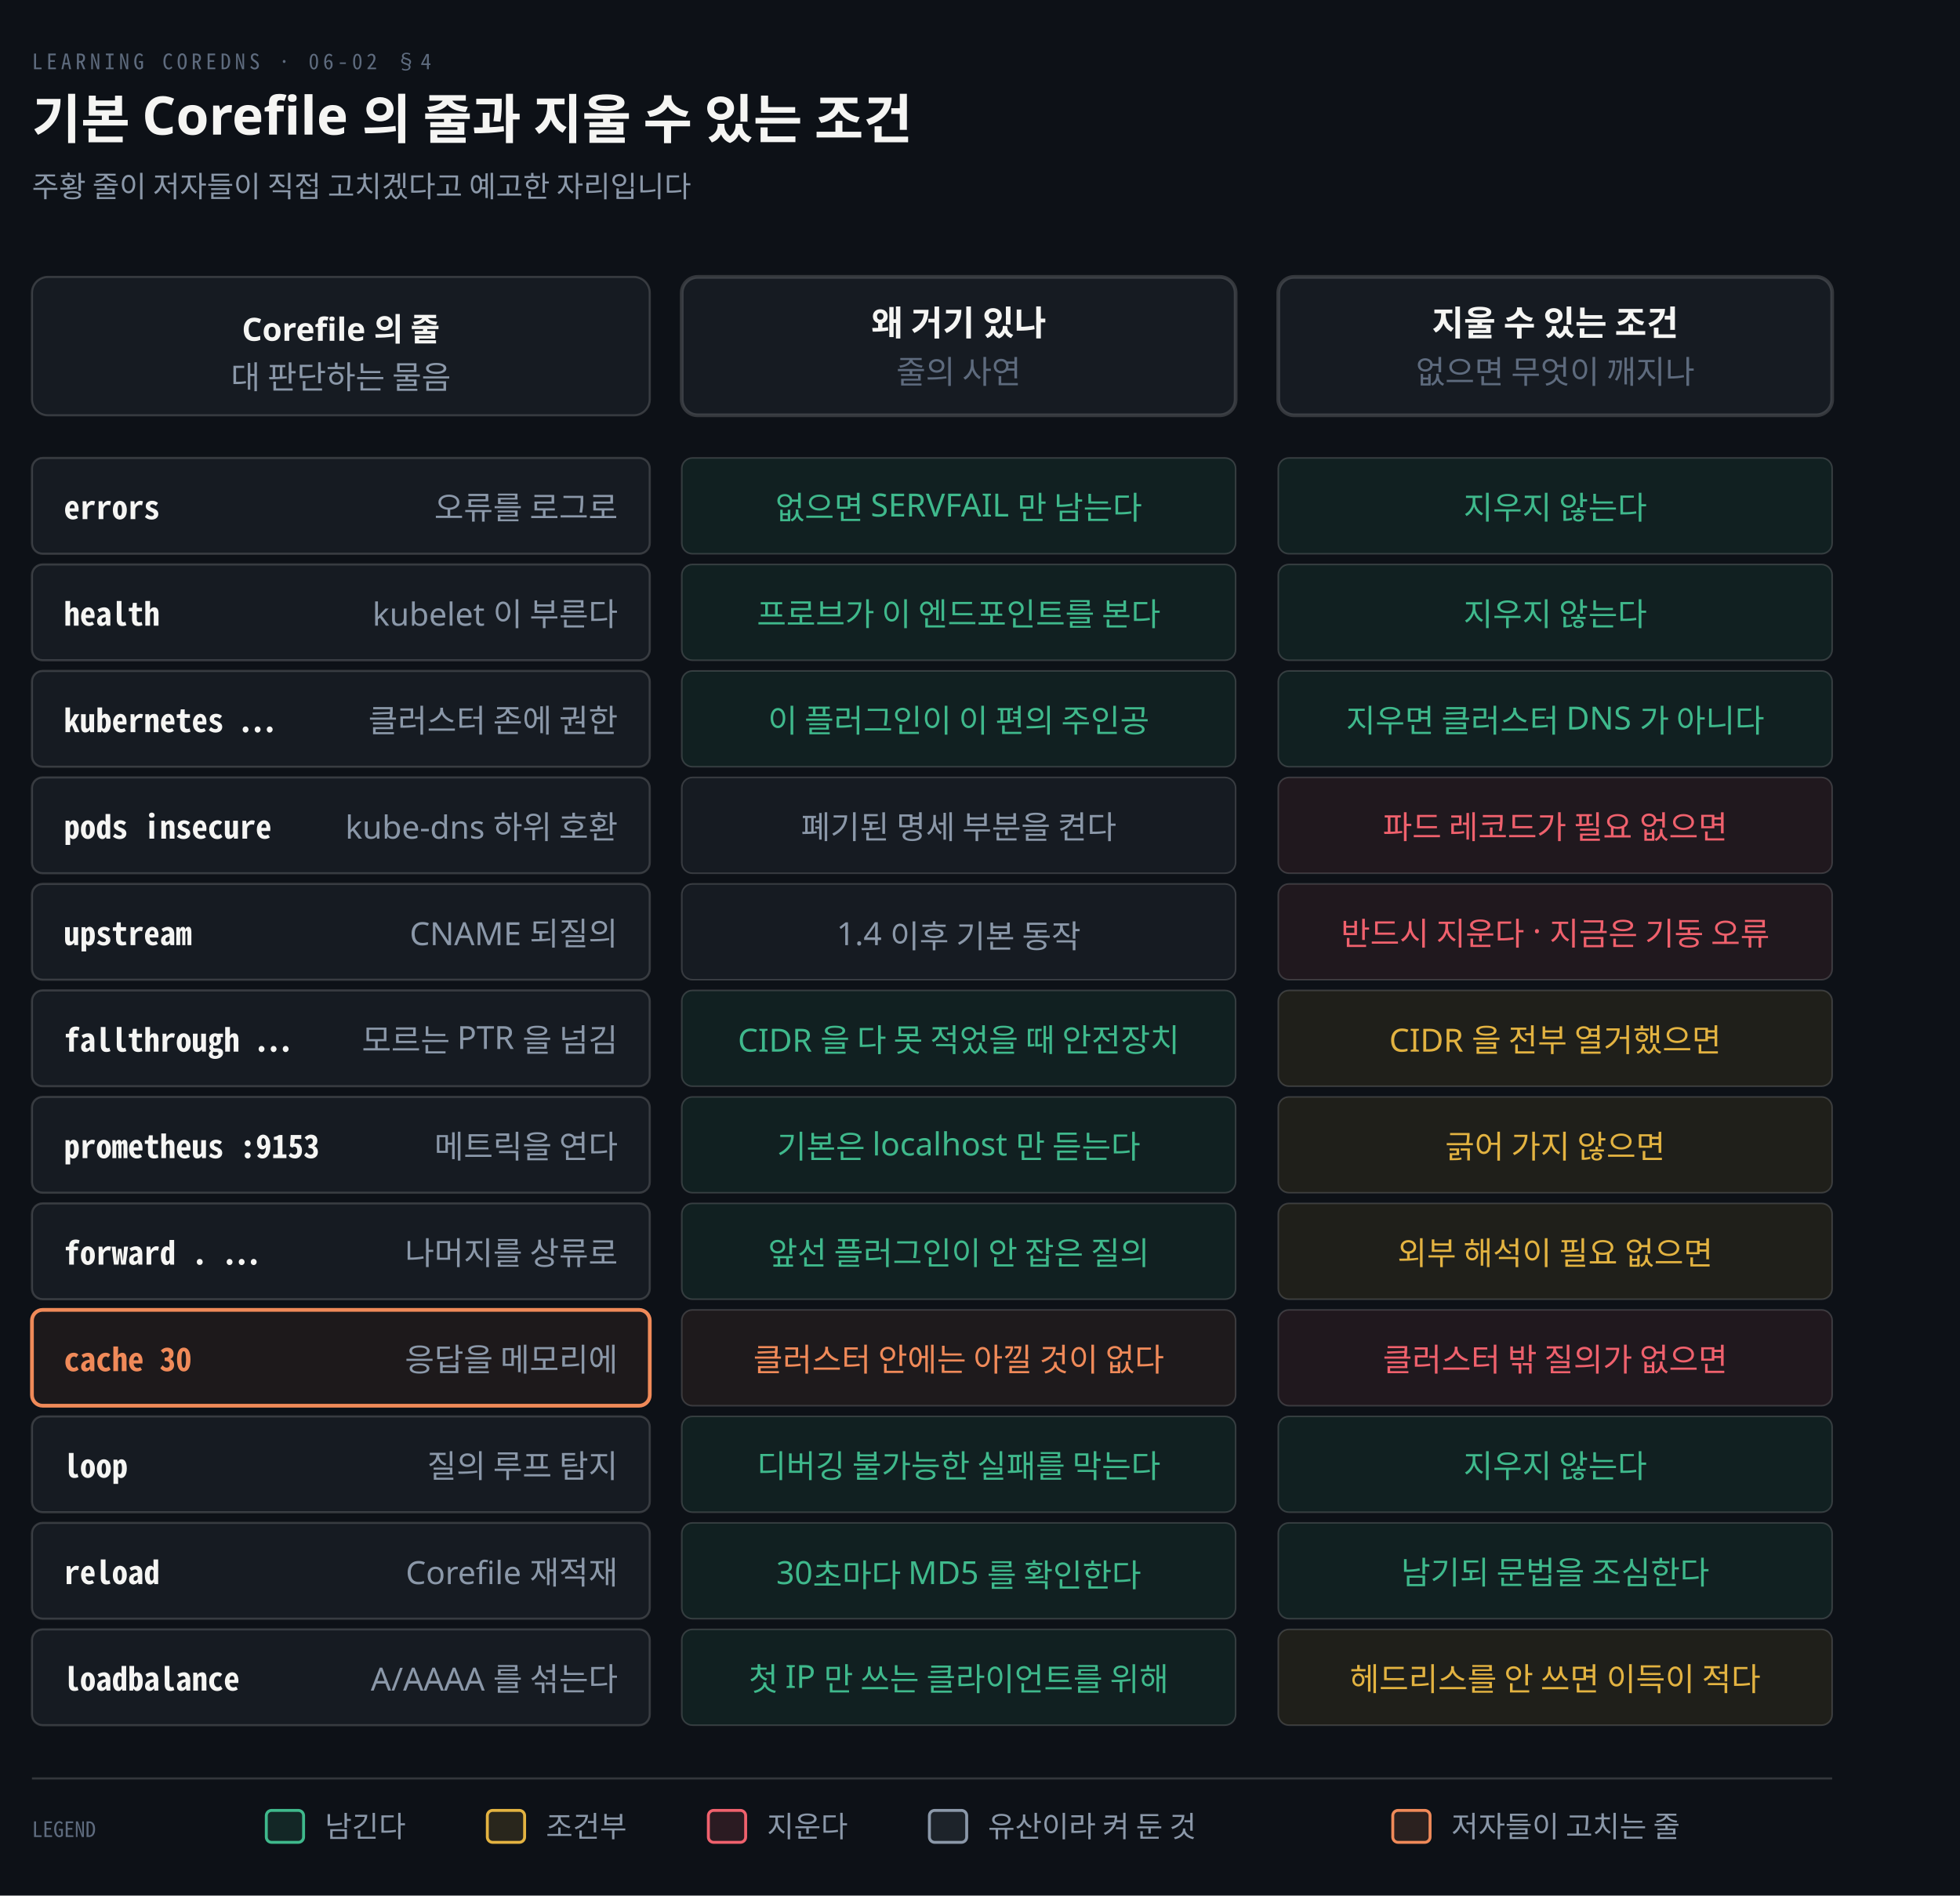
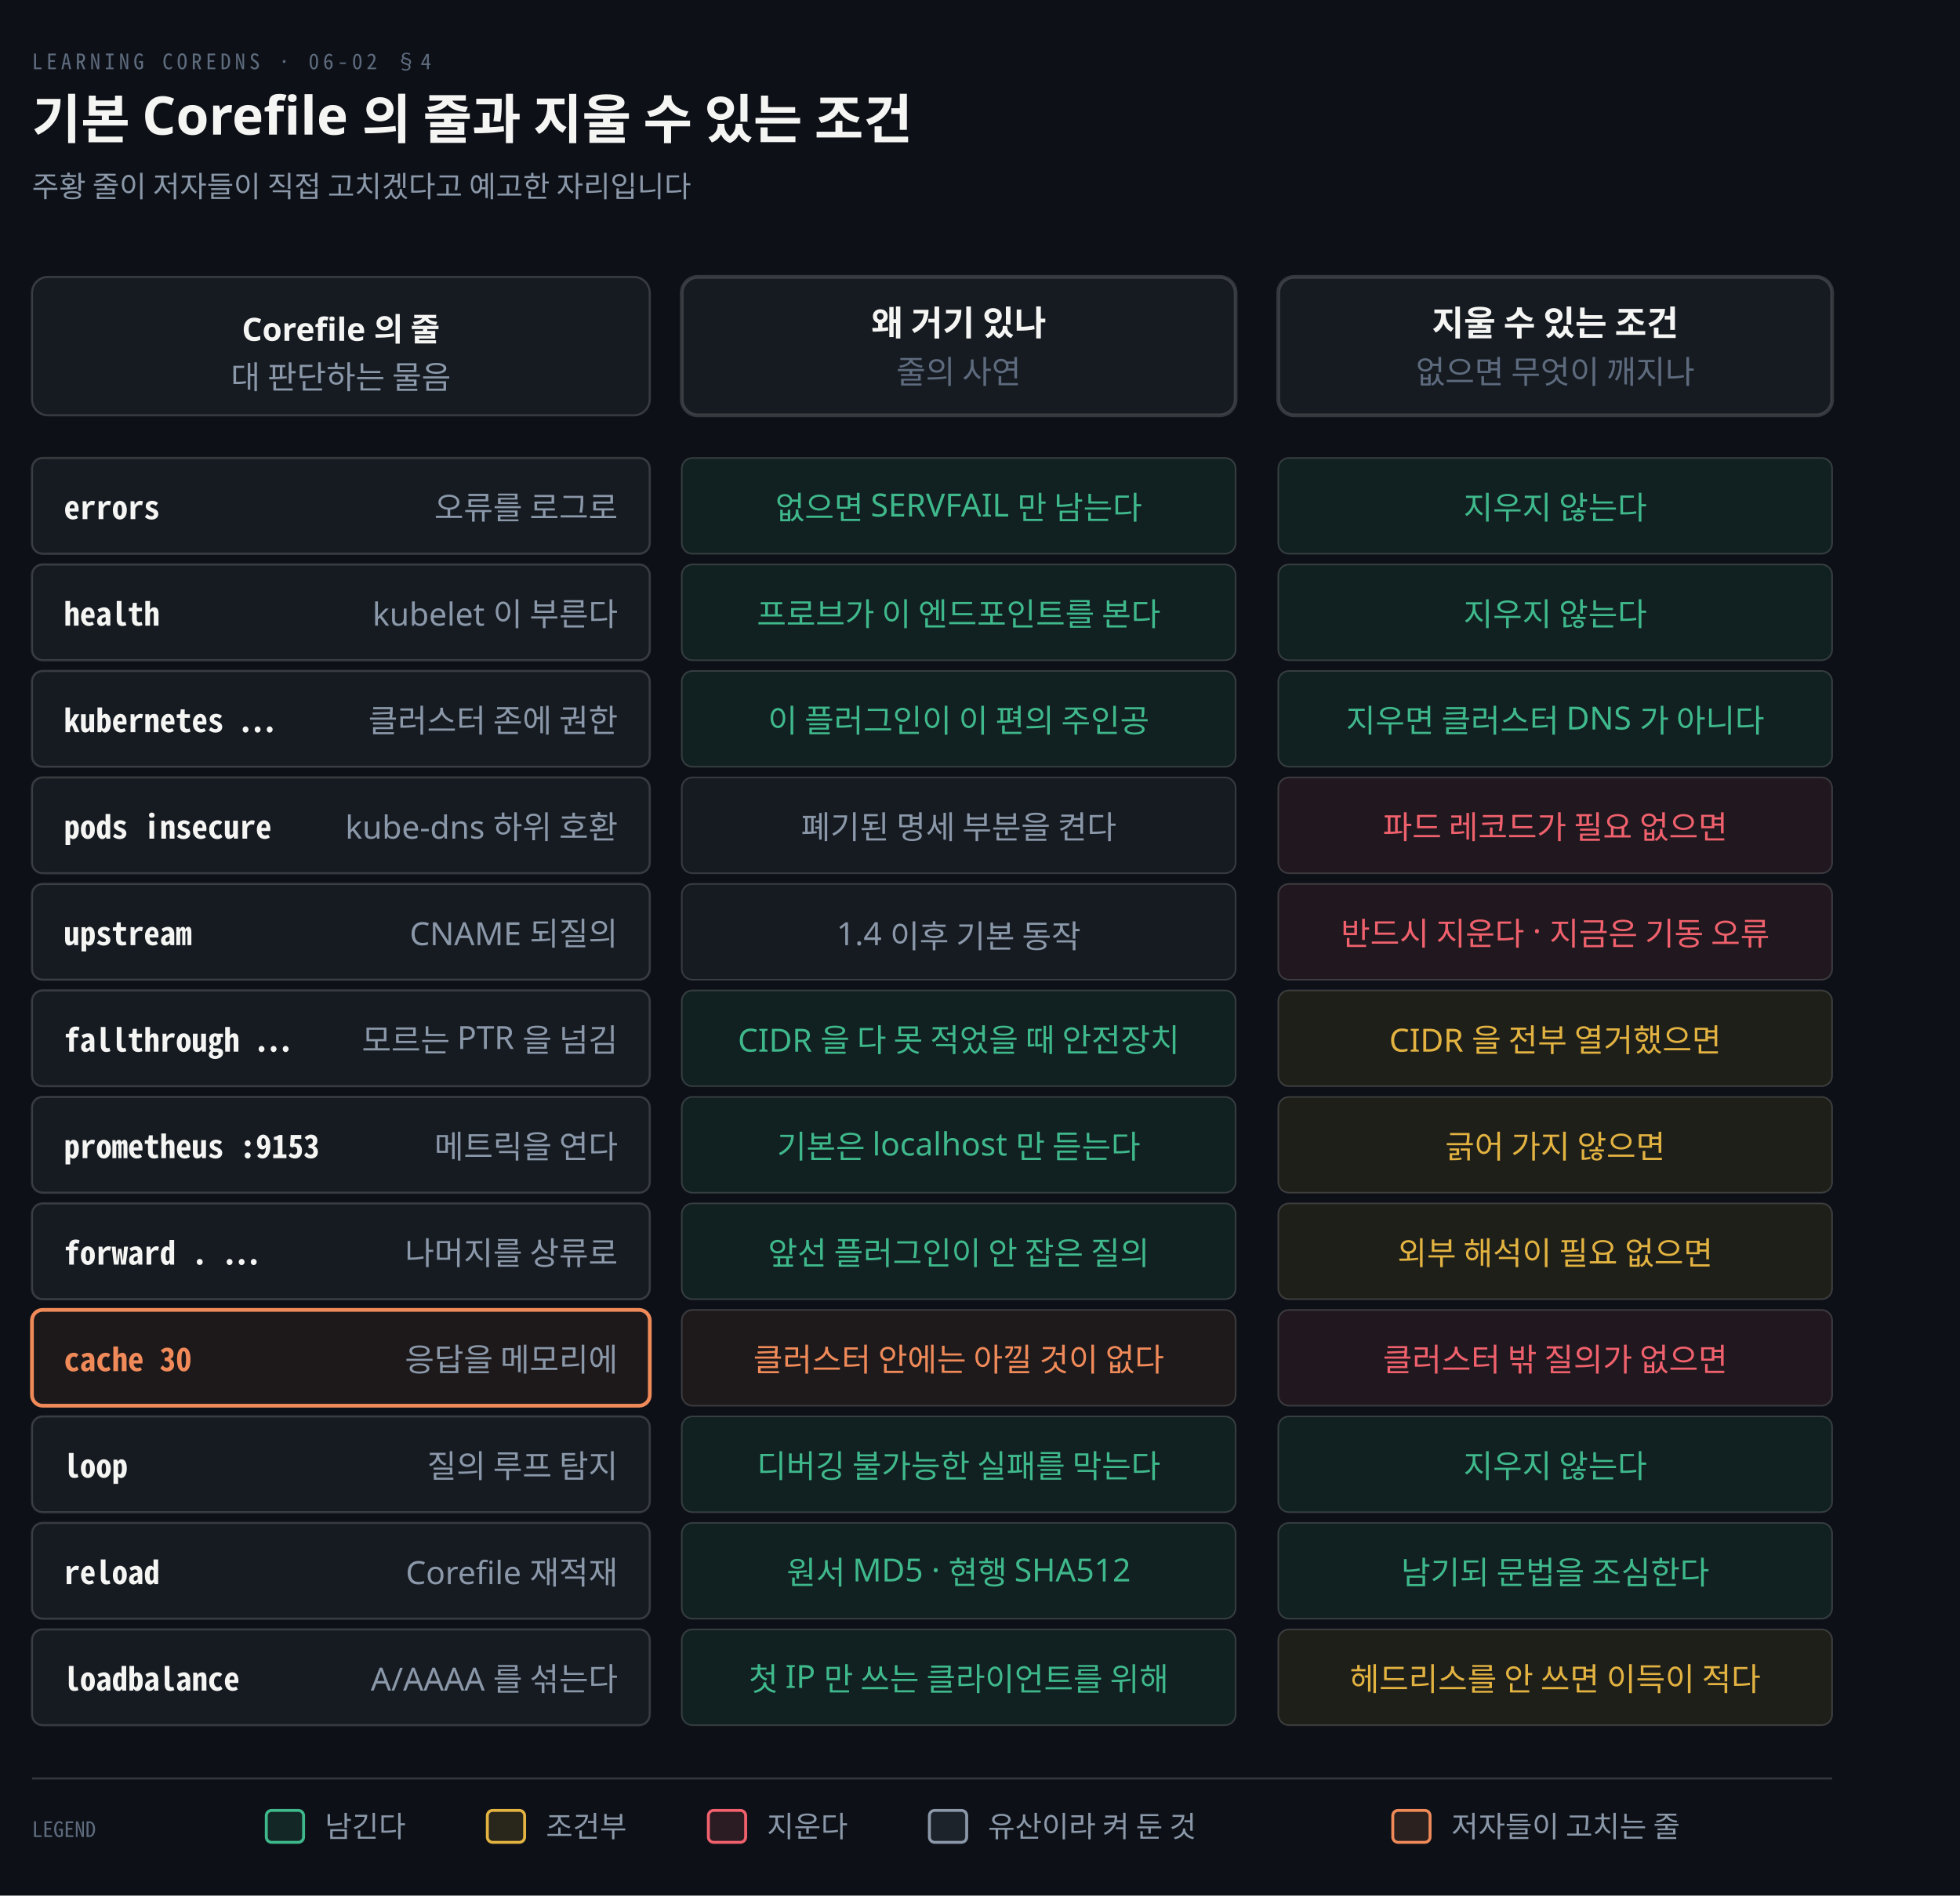
<svg xmlns="http://www.w3.org/2000/svg" viewBox="0 0 736 712" width="100%" role="img" aria-labelledby="dt dd">
  <defs>
    <marker id="ar" viewBox="0 0 8 8" refX="7" refY="4" markerWidth="6.5" markerHeight="6.5" orient="auto">
      <path d="M0 0 L8 4 L0 8 z" fill="#8B98A9" />
    </marker>
    <marker id="ok" viewBox="0 0 8 8" refX="7" refY="4" markerWidth="6.5" markerHeight="6.5" orient="auto">
      <path d="M0 0 L8 4 L0 8 z" fill="#3FB98C" />
    </marker>
    <marker id="warn" viewBox="0 0 8 8" refX="7" refY="4" markerWidth="6.5" markerHeight="6.5" orient="auto">
      <path d="M0 0 L8 4 L0 8 z" fill="#E3B341" />
    </marker>
    <marker id="bad" viewBox="0 0 8 8" refX="7" refY="4" markerWidth="6.5" markerHeight="6.5" orient="auto">
      <path d="M0 0 L8 4 L0 8 z" fill="#F0616D" />
    </marker>
    <marker id="info" viewBox="0 0 8 8" refX="7" refY="4" markerWidth="6.5" markerHeight="6.5" orient="auto">
      <path d="M0 0 L8 4 L0 8 z" fill="#6A95D8" />
    </marker>
    <marker id="acc" viewBox="0 0 8 8" refX="7" refY="4" markerWidth="6.5" markerHeight="6.5" orient="auto">
      <path d="M0 0 L8 4 L0 8 z" fill="#F08A59" />
    </marker>
    <marker id="soft" viewBox="0 0 8 8" refX="7" refY="4" markerWidth="6.5" markerHeight="6.5" orient="auto">
      <path d="M0 0 L8 4 L0 8 z" fill="#5E6B7E" />
    </marker>
  </defs>
  <rect width="736" height="712" fill="#0D1117" />
  <text x="12" y="26" font-family="'Geist Mono','Noto Sans Mono CJK KR',monospace" font-size="8" letter-spacing="0.18em" fill="#5E6B7E">LEARNING COREDNS · 06-02 §4</text>
  <text x="12" y="52" font-family="'Geist','Apple SD Gothic Neo','Noto Sans KR','Malgun Gothic',sans-serif" font-size="20" font-weight="600" fill="#F5F5F3">기본 Corefile 의 줄과 지울 수 있는 조건</text>
  <text x="12" y="74" font-family="'Geist','Apple SD Gothic Neo','Noto Sans KR','Malgun Gothic',sans-serif" font-size="11" fill="#8B98A9">주황 줄이 저자들이 직접 고치겠다고 예고한 자리입니다</text>
  <rect x="12" y="104" width="232" height="52" rx="6" fill="#161B22" stroke="rgba(191,192,192,0.22)" stroke-width="0.8" />
  <text x="128.0" y="128" text-anchor="middle" font-family="'Geist','Apple SD Gothic Neo','Noto Sans KR','Malgun Gothic',sans-serif" font-size="12" font-weight="600" fill="#F5F5F3">Corefile 의 줄</text>
  <text x="128.0" y="146" text-anchor="middle" font-family="'Geist','Apple SD Gothic Neo','Noto Sans KR','Malgun Gothic',sans-serif" font-size="12" font-weight="400" fill="#8B98A9">대 판단하는 물음</text>
  <rect x="256" y="104" width="208" height="52" rx="6" fill="#161B22" stroke="rgba(191,192,192,0.22)" stroke-width="1.4" />
  <text x="360.0" y="126" text-anchor="middle" font-family="'Geist','Apple SD Gothic Neo','Noto Sans KR','Malgun Gothic',sans-serif" font-size="13" font-weight="600" fill="#F5F5F3">왜 거기 있나</text>
  <text x="360.0" y="144" text-anchor="middle" font-family="'Geist','Apple SD Gothic Neo','Noto Sans KR','Malgun Gothic',sans-serif" font-size="12" font-weight="400" fill="#5E6B7E">줄의 사연</text>
  <rect x="480" y="104" width="208" height="52" rx="6" fill="#161B22" stroke="rgba(191,192,192,0.22)" stroke-width="1.4" />
  <text x="584.0" y="126" text-anchor="middle" font-family="'Geist','Apple SD Gothic Neo','Noto Sans KR','Malgun Gothic',sans-serif" font-size="13" font-weight="600" fill="#F5F5F3">지울 수 있는 조건</text>
  <text x="584.0" y="144" text-anchor="middle" font-family="'Geist','Apple SD Gothic Neo','Noto Sans KR','Malgun Gothic',sans-serif" font-size="12" font-weight="400" fill="#5E6B7E">없으면 무엇이 깨지나</text>
  <rect x="12" y="172" width="232" height="36" rx="4" fill="#161B22" stroke="rgba(191,192,192,0.22)" stroke-width="0.8" />
  <text x="24" y="195" text-anchor="start" font-family="'Geist Mono','Noto Sans Mono CJK KR',monospace" font-size="12" font-weight="600" fill="#F5F5F3">errors</text>
  <text x="232" y="195" text-anchor="end" font-family="'Geist','Apple SD Gothic Neo','Noto Sans KR','Malgun Gothic',sans-serif" font-size="12" font-weight="400" fill="#8B98A9">오류를 로그로</text>
  <rect x="256" y="172" width="208" height="36" rx="4" fill="#3FB98C16" stroke="rgba(191,192,192,0.22)" stroke-width="0.6" />
  <text x="360.0" y="195" text-anchor="middle" font-family="'Geist','Apple SD Gothic Neo','Noto Sans KR','Malgun Gothic',sans-serif" font-size="12" font-weight="400" fill="#3FB98C">없으면 SERVFAIL 만 남는다</text>
  <rect x="480" y="172" width="208" height="36" rx="4" fill="#3FB98C16" stroke="rgba(191,192,192,0.22)" stroke-width="0.6" />
  <text x="584.0" y="195" text-anchor="middle" font-family="'Geist','Apple SD Gothic Neo','Noto Sans KR','Malgun Gothic',sans-serif" font-size="12" font-weight="400" fill="#3FB98C">지우지 않는다</text>
  <rect x="12" y="212" width="232" height="36" rx="4" fill="#161B22" stroke="rgba(191,192,192,0.22)" stroke-width="0.8" />
  <text x="24" y="235" text-anchor="start" font-family="'Geist Mono','Noto Sans Mono CJK KR',monospace" font-size="12" font-weight="600" fill="#F5F5F3">health</text>
  <text x="232" y="235" text-anchor="end" font-family="'Geist','Apple SD Gothic Neo','Noto Sans KR','Malgun Gothic',sans-serif" font-size="12" font-weight="400" fill="#8B98A9">kubelet 이 부른다</text>
  <rect x="256" y="212" width="208" height="36" rx="4" fill="#3FB98C16" stroke="rgba(191,192,192,0.22)" stroke-width="0.6" />
  <text x="360.0" y="235" text-anchor="middle" font-family="'Geist','Apple SD Gothic Neo','Noto Sans KR','Malgun Gothic',sans-serif" font-size="12" font-weight="400" fill="#3FB98C">프로브가 이 엔드포인트를 본다</text>
  <rect x="480" y="212" width="208" height="36" rx="4" fill="#3FB98C16" stroke="rgba(191,192,192,0.22)" stroke-width="0.6" />
  <text x="584.0" y="235" text-anchor="middle" font-family="'Geist','Apple SD Gothic Neo','Noto Sans KR','Malgun Gothic',sans-serif" font-size="12" font-weight="400" fill="#3FB98C">지우지 않는다</text>
  <rect x="12" y="252" width="232" height="36" rx="4" fill="#161B22" stroke="rgba(191,192,192,0.22)" stroke-width="0.8" />
  <text x="24" y="275" text-anchor="start" font-family="'Geist Mono','Noto Sans Mono CJK KR',monospace" font-size="12" font-weight="600" fill="#F5F5F3">kubernetes …</text>
  <text x="232" y="275" text-anchor="end" font-family="'Geist','Apple SD Gothic Neo','Noto Sans KR','Malgun Gothic',sans-serif" font-size="12" font-weight="400" fill="#8B98A9">클러스터 존에 권한</text>
  <rect x="256" y="252" width="208" height="36" rx="4" fill="#3FB98C16" stroke="rgba(191,192,192,0.22)" stroke-width="0.6" />
  <text x="360.0" y="275" text-anchor="middle" font-family="'Geist','Apple SD Gothic Neo','Noto Sans KR','Malgun Gothic',sans-serif" font-size="12" font-weight="400" fill="#3FB98C">이 플러그인이 이 편의 주인공</text>
  <rect x="480" y="252" width="208" height="36" rx="4" fill="#3FB98C16" stroke="rgba(191,192,192,0.22)" stroke-width="0.6" />
  <text x="584.0" y="275" text-anchor="middle" font-family="'Geist','Apple SD Gothic Neo','Noto Sans KR','Malgun Gothic',sans-serif" font-size="12" font-weight="400" fill="#3FB98C">지우면 클러스터 DNS 가 아니다</text>
  <rect x="12" y="292" width="232" height="36" rx="4" fill="#161B22" stroke="rgba(191,192,192,0.22)" stroke-width="0.8" />
  <text x="24" y="315" text-anchor="start" font-family="'Geist Mono','Noto Sans Mono CJK KR',monospace" font-size="12" font-weight="600" fill="#F5F5F3">pods insecure</text>
  <text x="232" y="315" text-anchor="end" font-family="'Geist','Apple SD Gothic Neo','Noto Sans KR','Malgun Gothic',sans-serif" font-size="12" font-weight="400" fill="#8B98A9">kube-dns 하위 호환</text>
  <rect x="256" y="292" width="208" height="36" rx="4" fill="#8B98A914" stroke="rgba(191,192,192,0.22)" stroke-width="0.6" />
  <text x="360.0" y="315" text-anchor="middle" font-family="'Geist','Apple SD Gothic Neo','Noto Sans KR','Malgun Gothic',sans-serif" font-size="12" font-weight="400" fill="#8B98A9">폐기된 명세 부분을 켠다</text>
  <rect x="480" y="292" width="208" height="36" rx="4" fill="#F0616D16" stroke="rgba(191,192,192,0.22)" stroke-width="0.6" />
  <text x="584.0" y="315" text-anchor="middle" font-family="'Geist','Apple SD Gothic Neo','Noto Sans KR','Malgun Gothic',sans-serif" font-size="12" font-weight="400" fill="#F0616D">파드 레코드가 필요 없으면</text>
  <rect x="12" y="332" width="232" height="36" rx="4" fill="#161B22" stroke="rgba(191,192,192,0.22)" stroke-width="0.8" />
  <text x="24" y="355" text-anchor="start" font-family="'Geist Mono','Noto Sans Mono CJK KR',monospace" font-size="12" font-weight="600" fill="#F5F5F3">upstream</text>
  <text x="232" y="355" text-anchor="end" font-family="'Geist','Apple SD Gothic Neo','Noto Sans KR','Malgun Gothic',sans-serif" font-size="12" font-weight="400" fill="#8B98A9">CNAME 되질의</text>
  <rect x="256" y="332" width="208" height="36" rx="4" fill="#8B98A914" stroke="rgba(191,192,192,0.22)" stroke-width="0.6" />
  <text x="360.0" y="355" text-anchor="middle" font-family="'Geist','Apple SD Gothic Neo','Noto Sans KR','Malgun Gothic',sans-serif" font-size="12" font-weight="400" fill="#8B98A9">1.4 이후 기본 동작</text>
  <rect x="480" y="332" width="208" height="36" rx="4" fill="#F0616D16" stroke="rgba(191,192,192,0.22)" stroke-width="0.6" />
  <text x="584.0" y="355" text-anchor="middle" font-family="'Geist','Apple SD Gothic Neo','Noto Sans KR','Malgun Gothic',sans-serif" font-size="12" font-weight="400" fill="#F0616D">반드시 지운다 · 지금은 기동 오류</text>
  <rect x="12" y="372" width="232" height="36" rx="4" fill="#161B22" stroke="rgba(191,192,192,0.22)" stroke-width="0.8" />
  <text x="24" y="395" text-anchor="start" font-family="'Geist Mono','Noto Sans Mono CJK KR',monospace" font-size="12" font-weight="600" fill="#F5F5F3">fallthrough …</text>
  <text x="232" y="395" text-anchor="end" font-family="'Geist','Apple SD Gothic Neo','Noto Sans KR','Malgun Gothic',sans-serif" font-size="12" font-weight="400" fill="#8B98A9">모르는 PTR 을 넘김</text>
  <rect x="256" y="372" width="208" height="36" rx="4" fill="#3FB98C16" stroke="rgba(191,192,192,0.22)" stroke-width="0.6" />
  <text x="360.0" y="395" text-anchor="middle" font-family="'Geist','Apple SD Gothic Neo','Noto Sans KR','Malgun Gothic',sans-serif" font-size="12" font-weight="400" fill="#3FB98C">CIDR 을 다 못 적었을 때 안전장치</text>
  <rect x="480" y="372" width="208" height="36" rx="4" fill="#E3B34116" stroke="rgba(191,192,192,0.22)" stroke-width="0.6" />
  <text x="584.0" y="395" text-anchor="middle" font-family="'Geist','Apple SD Gothic Neo','Noto Sans KR','Malgun Gothic',sans-serif" font-size="12" font-weight="400" fill="#E3B341">CIDR 을 전부 열거했으면</text>
  <rect x="12" y="412" width="232" height="36" rx="4" fill="#161B22" stroke="rgba(191,192,192,0.22)" stroke-width="0.8" />
  <text x="24" y="435" text-anchor="start" font-family="'Geist Mono','Noto Sans Mono CJK KR',monospace" font-size="12" font-weight="600" fill="#F5F5F3">prometheus :9153</text>
  <text x="232" y="435" text-anchor="end" font-family="'Geist','Apple SD Gothic Neo','Noto Sans KR','Malgun Gothic',sans-serif" font-size="12" font-weight="400" fill="#8B98A9">메트릭을 연다</text>
  <rect x="256" y="412" width="208" height="36" rx="4" fill="#3FB98C16" stroke="rgba(191,192,192,0.22)" stroke-width="0.6" />
  <text x="360.0" y="435" text-anchor="middle" font-family="'Geist','Apple SD Gothic Neo','Noto Sans KR','Malgun Gothic',sans-serif" font-size="12" font-weight="400" fill="#3FB98C">기본은 localhost 만 듣는다</text>
  <rect x="480" y="412" width="208" height="36" rx="4" fill="#E3B34116" stroke="rgba(191,192,192,0.22)" stroke-width="0.6" />
  <text x="584.0" y="435" text-anchor="middle" font-family="'Geist','Apple SD Gothic Neo','Noto Sans KR','Malgun Gothic',sans-serif" font-size="12" font-weight="400" fill="#E3B341">긁어 가지 않으면</text>
  <rect x="12" y="452" width="232" height="36" rx="4" fill="#161B22" stroke="rgba(191,192,192,0.22)" stroke-width="0.8" />
  <text x="24" y="475" text-anchor="start" font-family="'Geist Mono','Noto Sans Mono CJK KR',monospace" font-size="12" font-weight="600" fill="#F5F5F3">forward . …</text>
  <text x="232" y="475" text-anchor="end" font-family="'Geist','Apple SD Gothic Neo','Noto Sans KR','Malgun Gothic',sans-serif" font-size="12" font-weight="400" fill="#8B98A9">나머지를 상류로</text>
  <rect x="256" y="452" width="208" height="36" rx="4" fill="#3FB98C16" stroke="rgba(191,192,192,0.22)" stroke-width="0.6" />
  <text x="360.0" y="475" text-anchor="middle" font-family="'Geist','Apple SD Gothic Neo','Noto Sans KR','Malgun Gothic',sans-serif" font-size="12" font-weight="400" fill="#3FB98C">앞선 플러그인이 안 잡은 질의</text>
  <rect x="480" y="452" width="208" height="36" rx="4" fill="#E3B34116" stroke="rgba(191,192,192,0.22)" stroke-width="0.6" />
  <text x="584.0" y="475" text-anchor="middle" font-family="'Geist','Apple SD Gothic Neo','Noto Sans KR','Malgun Gothic',sans-serif" font-size="12" font-weight="400" fill="#E3B341">외부 해석이 필요 없으면</text>
  <rect x="12" y="492" width="232" height="36" rx="4" fill="#F08A5912" stroke="#F08A59" stroke-width="1.4" />
  <text x="24" y="515" text-anchor="start" font-family="'Geist Mono','Noto Sans Mono CJK KR',monospace" font-size="12" font-weight="600" fill="#F08A59">cache 30</text>
  <text x="232" y="515" text-anchor="end" font-family="'Geist','Apple SD Gothic Neo','Noto Sans KR','Malgun Gothic',sans-serif" font-size="12" font-weight="400" fill="#8B98A9">응답을 메모리에</text>
  <rect x="256" y="492" width="208" height="36" rx="4" fill="#F08A5914" stroke="rgba(191,192,192,0.22)" stroke-width="0.6" />
  <text x="360.0" y="515" text-anchor="middle" font-family="'Geist','Apple SD Gothic Neo','Noto Sans KR','Malgun Gothic',sans-serif" font-size="12" font-weight="400" fill="#F08A59">클러스터 안에는 아낄 것이 없다</text>
  <rect x="480" y="492" width="208" height="36" rx="4" fill="#F0616D16" stroke="rgba(191,192,192,0.22)" stroke-width="0.6" />
  <text x="584.0" y="515" text-anchor="middle" font-family="'Geist','Apple SD Gothic Neo','Noto Sans KR','Malgun Gothic',sans-serif" font-size="12" font-weight="400" fill="#F0616D">클러스터 밖 질의가 없으면</text>
  <rect x="12" y="532" width="232" height="36" rx="4" fill="#161B22" stroke="rgba(191,192,192,0.22)" stroke-width="0.8" />
  <text x="24" y="555" text-anchor="start" font-family="'Geist Mono','Noto Sans Mono CJK KR',monospace" font-size="12" font-weight="600" fill="#F5F5F3">loop</text>
  <text x="232" y="555" text-anchor="end" font-family="'Geist','Apple SD Gothic Neo','Noto Sans KR','Malgun Gothic',sans-serif" font-size="12" font-weight="400" fill="#8B98A9">질의 루프 탐지</text>
  <rect x="256" y="532" width="208" height="36" rx="4" fill="#3FB98C16" stroke="rgba(191,192,192,0.22)" stroke-width="0.6" />
  <text x="360.0" y="555" text-anchor="middle" font-family="'Geist','Apple SD Gothic Neo','Noto Sans KR','Malgun Gothic',sans-serif" font-size="12" font-weight="400" fill="#3FB98C">디버깅 불가능한 실패를 막는다</text>
  <rect x="480" y="532" width="208" height="36" rx="4" fill="#3FB98C16" stroke="rgba(191,192,192,0.22)" stroke-width="0.6" />
  <text x="584.0" y="555" text-anchor="middle" font-family="'Geist','Apple SD Gothic Neo','Noto Sans KR','Malgun Gothic',sans-serif" font-size="12" font-weight="400" fill="#3FB98C">지우지 않는다</text>
  <rect x="12" y="572" width="232" height="36" rx="4" fill="#161B22" stroke="rgba(191,192,192,0.22)" stroke-width="0.8" />
  <text x="24" y="595" text-anchor="start" font-family="'Geist Mono','Noto Sans Mono CJK KR',monospace" font-size="12" font-weight="600" fill="#F5F5F3">reload</text>
  <text x="232" y="595" text-anchor="end" font-family="'Geist','Apple SD Gothic Neo','Noto Sans KR','Malgun Gothic',sans-serif" font-size="12" font-weight="400" fill="#8B98A9">Corefile 재적재</text>
  <rect x="256" y="572" width="208" height="36" rx="4" fill="#3FB98C16" stroke="rgba(191,192,192,0.22)" stroke-width="0.6" />
-   <text x="360.0" y="595" text-anchor="middle" font-family="'Geist','Apple SD Gothic Neo','Noto Sans KR','Malgun Gothic',sans-serif" font-size="12" font-weight="400" fill="#3FB98C">30초마다 MD5 를 확인한다</text>
+   <text x="360.0" y="595" text-anchor="middle" font-family="'Geist','Apple SD Gothic Neo','Noto Sans KR','Malgun Gothic',sans-serif" font-size="12" font-weight="400" fill="#3FB98C">원서 MD5 · 현행 SHA512</text>
  <rect x="480" y="572" width="208" height="36" rx="4" fill="#3FB98C16" stroke="rgba(191,192,192,0.22)" stroke-width="0.6" />
  <text x="584.0" y="595" text-anchor="middle" font-family="'Geist','Apple SD Gothic Neo','Noto Sans KR','Malgun Gothic',sans-serif" font-size="12" font-weight="400" fill="#3FB98C">남기되 문법을 조심한다</text>
  <rect x="12" y="612" width="232" height="36" rx="4" fill="#161B22" stroke="rgba(191,192,192,0.22)" stroke-width="0.8" />
  <text x="24" y="635" text-anchor="start" font-family="'Geist Mono','Noto Sans Mono CJK KR',monospace" font-size="12" font-weight="600" fill="#F5F5F3">loadbalance</text>
  <text x="232" y="635" text-anchor="end" font-family="'Geist','Apple SD Gothic Neo','Noto Sans KR','Malgun Gothic',sans-serif" font-size="12" font-weight="400" fill="#8B98A9">A/AAAA 를 섞는다</text>
  <rect x="256" y="612" width="208" height="36" rx="4" fill="#3FB98C16" stroke="rgba(191,192,192,0.22)" stroke-width="0.6" />
  <text x="360.0" y="635" text-anchor="middle" font-family="'Geist','Apple SD Gothic Neo','Noto Sans KR','Malgun Gothic',sans-serif" font-size="12" font-weight="400" fill="#3FB98C">첫 IP 만 쓰는 클라이언트를 위해</text>
  <rect x="480" y="612" width="208" height="36" rx="4" fill="#E3B34116" stroke="rgba(191,192,192,0.22)" stroke-width="0.6" />
  <text x="584.0" y="635" text-anchor="middle" font-family="'Geist','Apple SD Gothic Neo','Noto Sans KR','Malgun Gothic',sans-serif" font-size="12" font-weight="400" fill="#E3B341">헤드리스를 안 쓰면 이득이 적다</text>
  <line x1="12" y1="668" x2="688" y2="668" stroke="rgba(191,192,192,0.22)" stroke-width="0.8" />
  <text x="12" y="690" text-anchor="start" font-family="'Geist Mono','Noto Sans Mono CJK KR',monospace" font-size="8" font-weight="400" fill="#5E6B7E">LEGEND</text>
  <rect x="100" y="680" width="14" height="12" rx="2" fill="#3FB98C22" stroke="#3FB98C" stroke-width="1.1" />
  <text x="122" y="690" text-anchor="start" font-family="'Geist','Apple SD Gothic Neo','Noto Sans KR','Malgun Gothic',sans-serif" font-size="11" font-weight="400" fill="#8B98A9">남긴다</text>
  <rect x="183" y="680" width="14" height="12" rx="2" fill="#E3B34122" stroke="#E3B341" stroke-width="1.1" />
  <text x="205" y="690" text-anchor="start" font-family="'Geist','Apple SD Gothic Neo','Noto Sans KR','Malgun Gothic',sans-serif" font-size="11" font-weight="400" fill="#8B98A9">조건부</text>
  <rect x="266" y="680" width="14" height="12" rx="2" fill="#F0616D22" stroke="#F0616D" stroke-width="1.1" />
  <text x="288" y="690" text-anchor="start" font-family="'Geist','Apple SD Gothic Neo','Noto Sans KR','Malgun Gothic',sans-serif" font-size="11" font-weight="400" fill="#8B98A9">지운다</text>
  <rect x="349" y="680" width="14" height="12" rx="2" fill="#8B98A922" stroke="#8B98A9" stroke-width="1.1" />
  <text x="371" y="690" text-anchor="start" font-family="'Geist','Apple SD Gothic Neo','Noto Sans KR','Malgun Gothic',sans-serif" font-size="11" font-weight="400" fill="#8B98A9">유산이라 켜 둔 것</text>
  <rect x="523" y="680" width="14" height="12" rx="2" fill="#F08A5922" stroke="#F08A59" stroke-width="1.1" />
  <text x="545" y="690" text-anchor="start" font-family="'Geist','Apple SD Gothic Neo','Noto Sans KR','Malgun Gothic',sans-serif" font-size="11" font-weight="400" fill="#8B98A9">저자들이 고치는 줄</text>
</svg>
